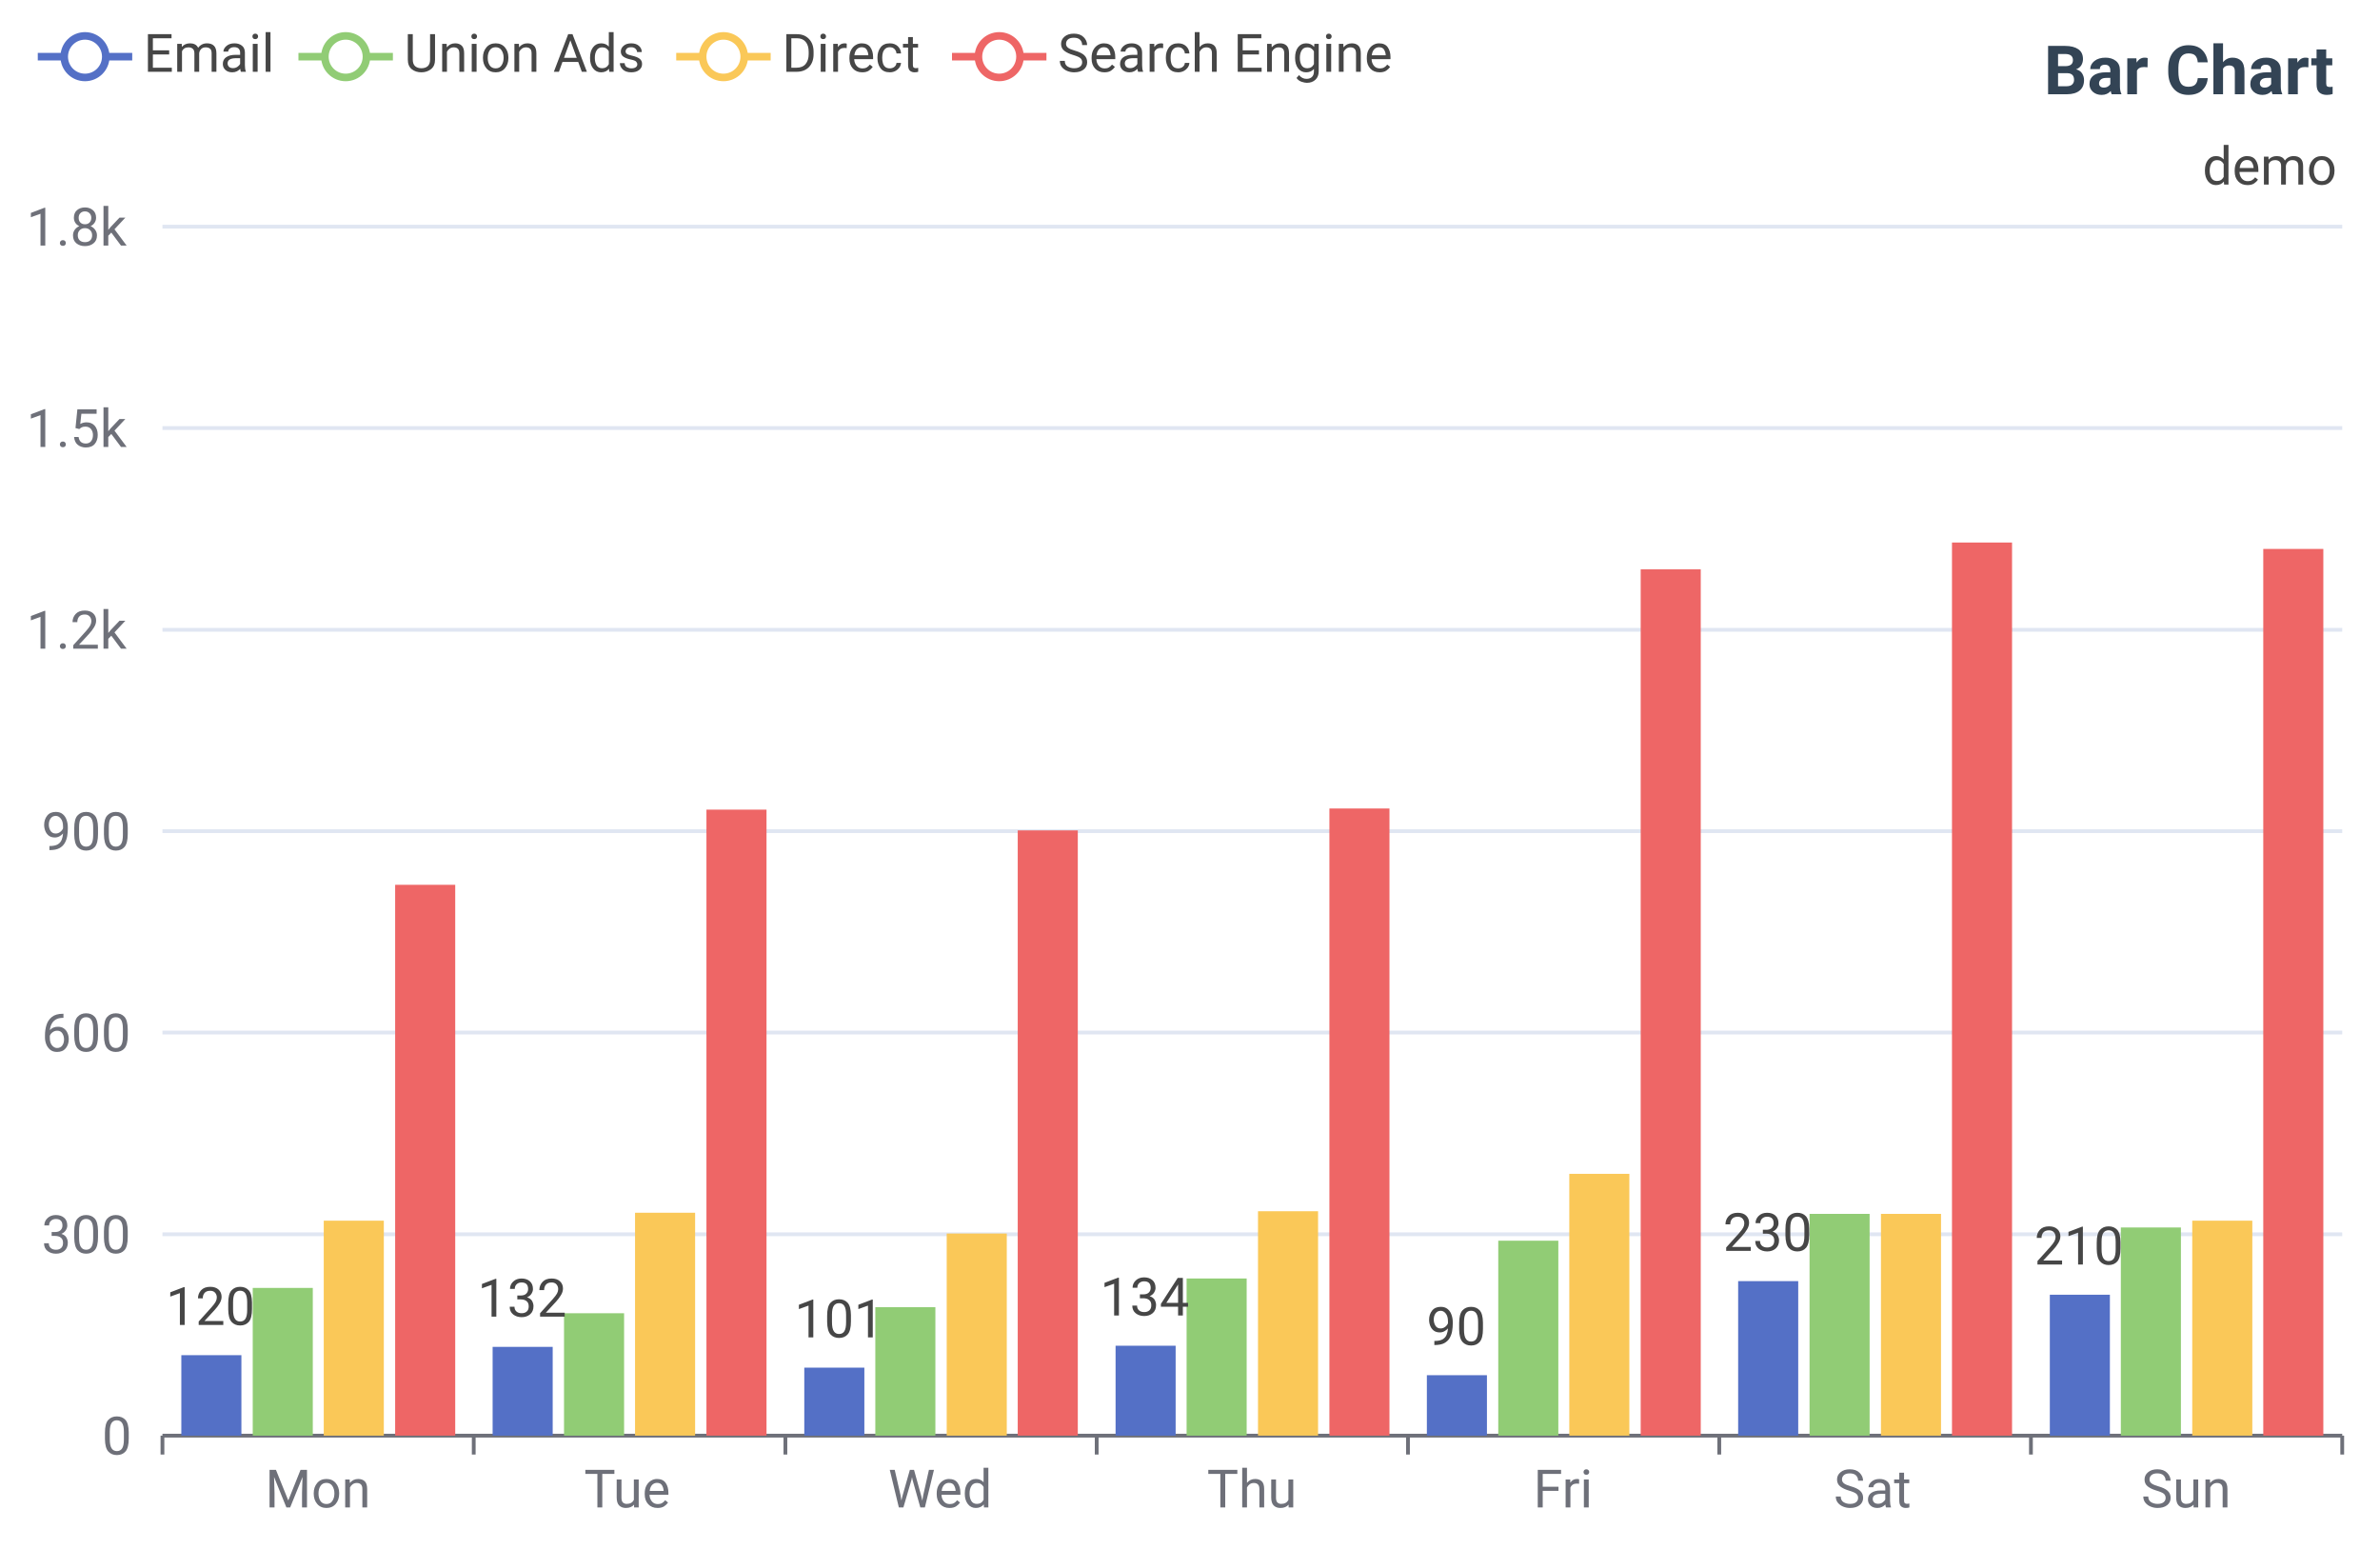
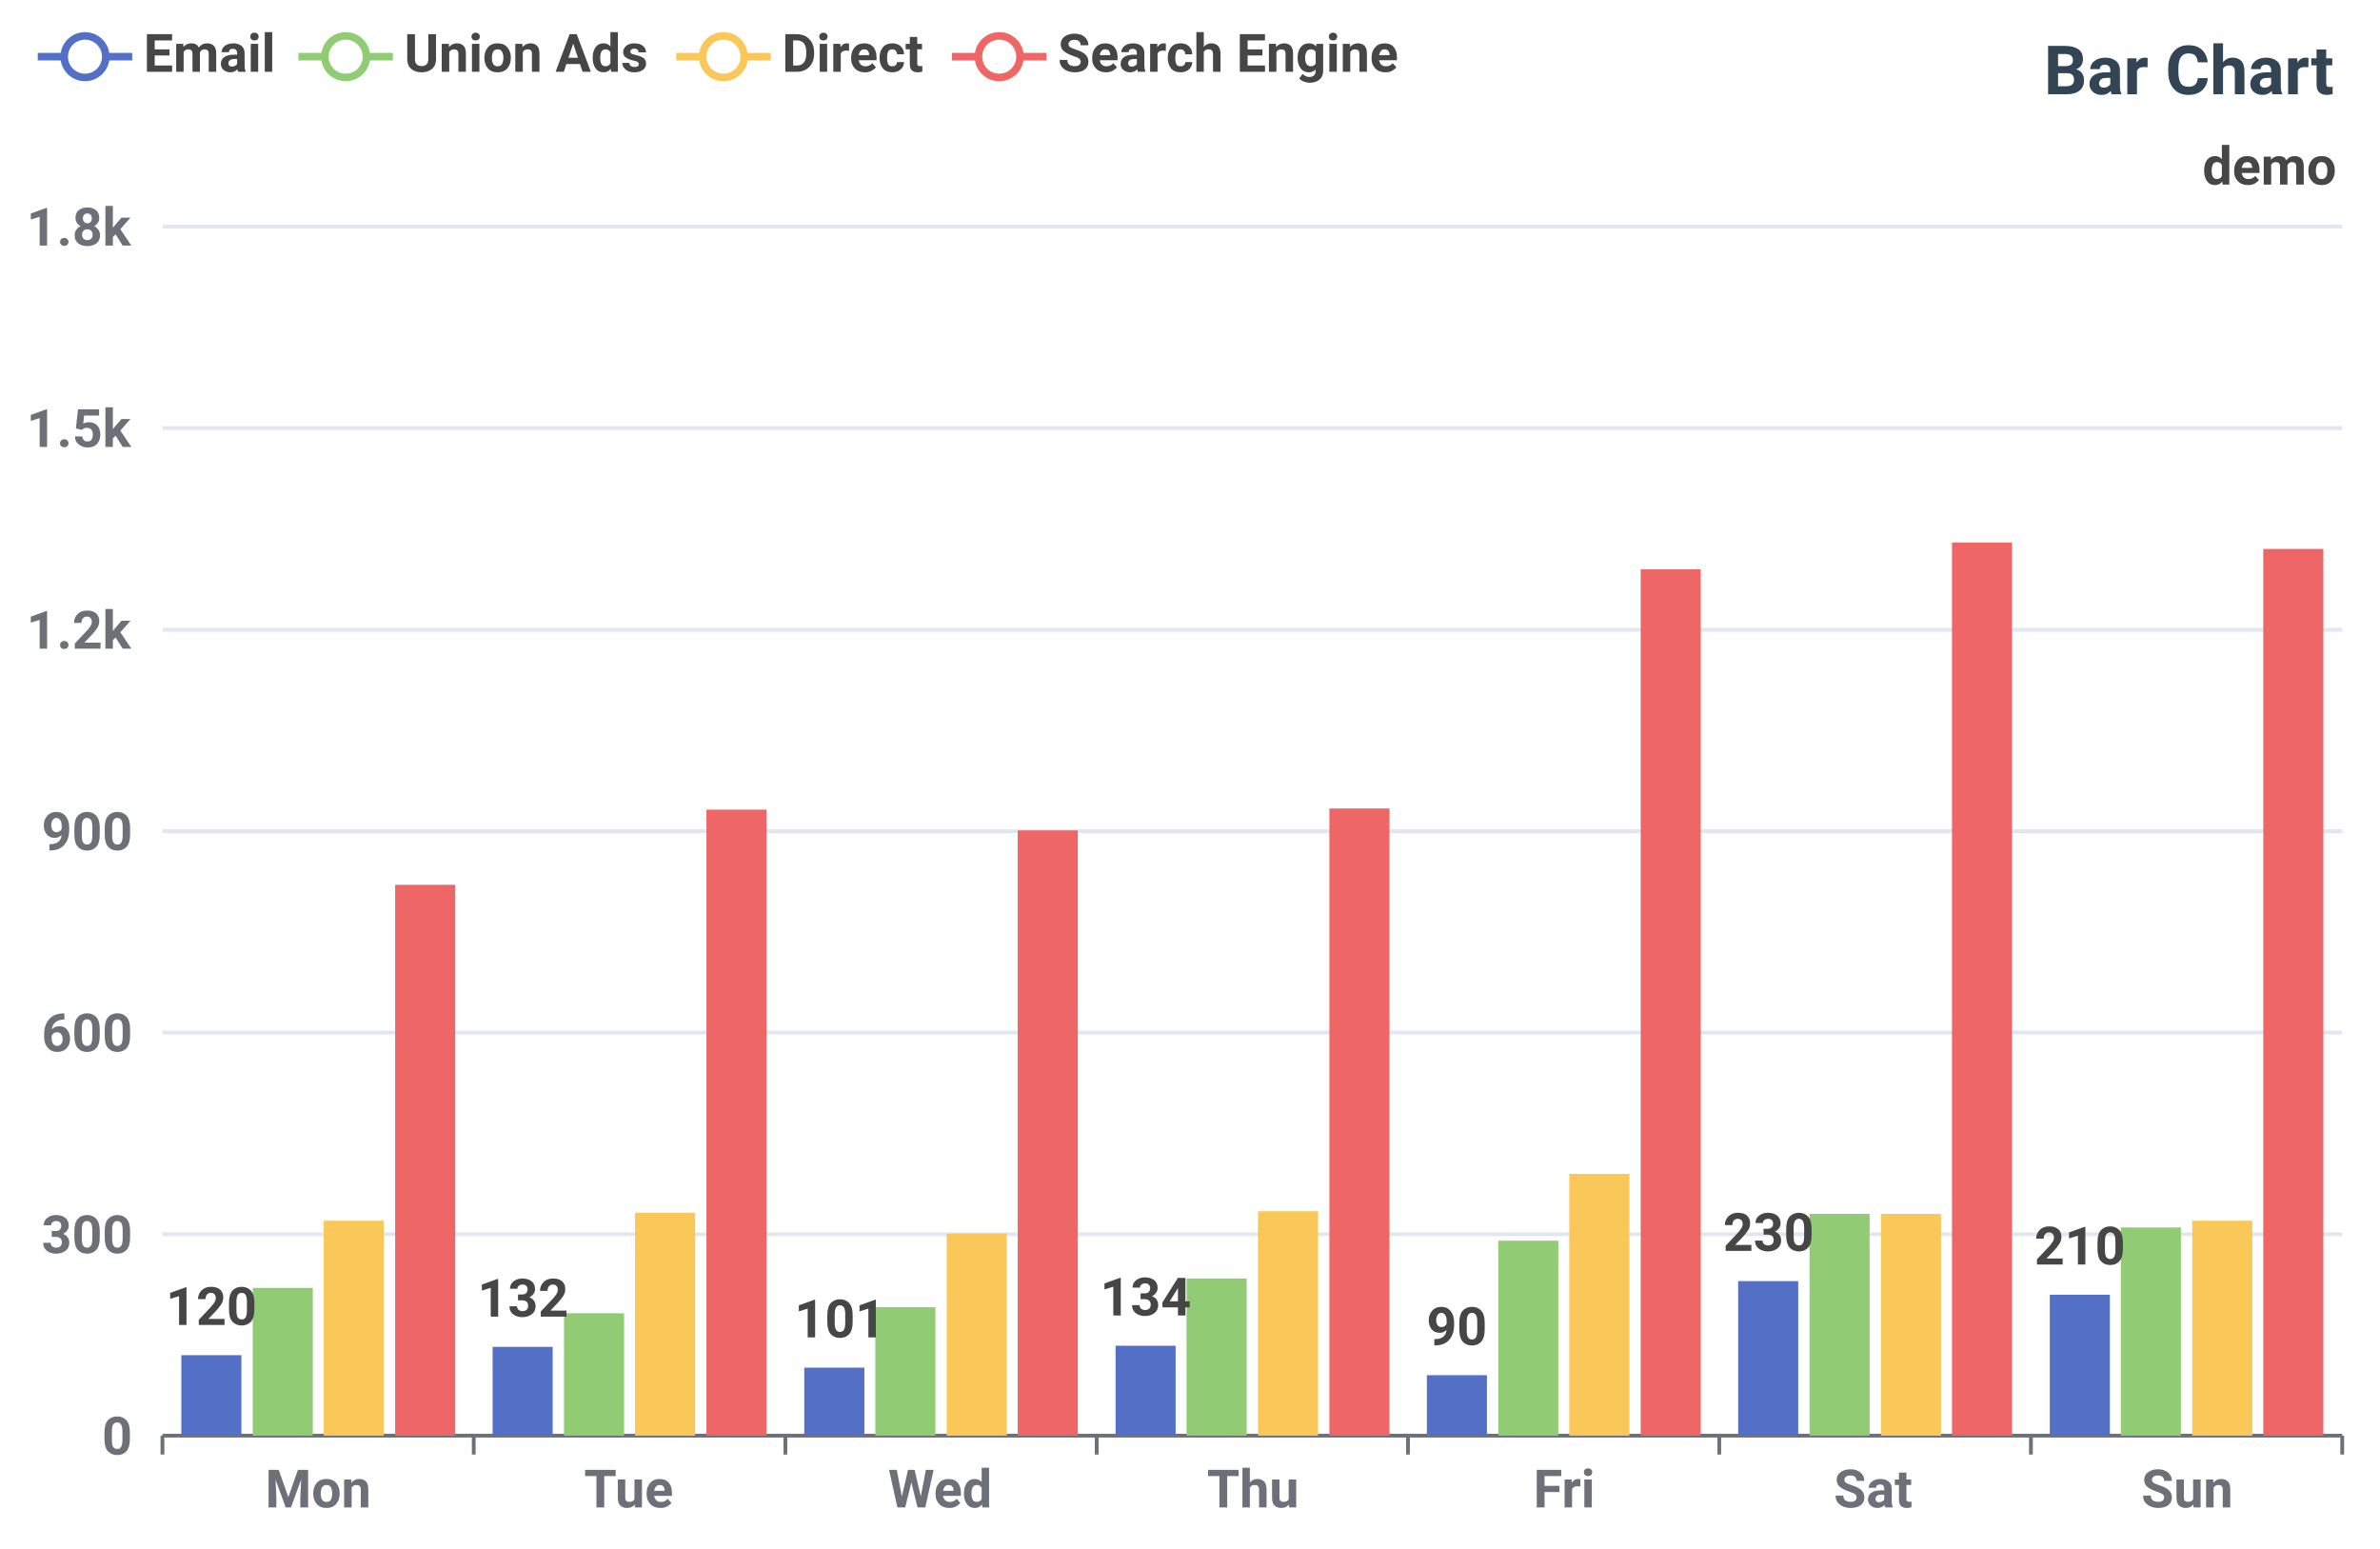
<svg xmlns="http://www.w3.org/2000/svg" width="630" height="410" viewBox="0 0 630 410">
  <rect x="0" y="0" width="630" height="410" fill="#FFFFFF" />
  <text font-size="18" x="541" y="5" dy="15" font-weight="bold" dominant-baseline="middle" font-family="Roboto" fill="#334455">
Bar Chart
</text>
-   <text font-size="14" x="583" y="35" dy="10" dominant-baseline="middle" font-family="Roboto" fill="#464646">
+   <text font-size="14" x="583" y="35" dy="10" font-weight="bold" dominant-baseline="middle" font-family="Roboto" fill="#464646">
demo
</text>
  <g>
    <line stroke-width="2" x1="10" y1="15" x2="35" y2="15" stroke="#5470C6" />
    <circle cx="22.5" cy="15" r="5.5" stroke-width="2" stroke="#5470C6" fill="#FFFFFF" />
-     <text font-size="14" x="38" y="19" font-family="Roboto" fill="#464646">
+     <text font-size="14" x="38" y="19" font-weight="bold" font-family="Roboto" fill="#464646">
Email
</text>
  </g>
  <g>
    <line stroke-width="2" x1="79" y1="15" x2="104" y2="15" stroke="#91CC75" />
    <circle cx="91.5" cy="15" r="5.5" stroke-width="2" stroke="#91CC75" fill="#FFFFFF" />
-     <text font-size="14" x="107" y="19" font-family="Roboto" fill="#464646">
+     <text font-size="14" x="107" y="19" font-weight="bold" font-family="Roboto" fill="#464646">
Union Ads
</text>
  </g>
  <g>
    <line stroke-width="2" x1="179" y1="15" x2="204" y2="15" stroke="#FAC858" />
    <circle cx="191.5" cy="15" r="5.5" stroke-width="2" stroke="#FAC858" fill="#FFFFFF" />
-     <text font-size="14" x="207" y="19" font-family="Roboto" fill="#464646">
+     <text font-size="14" x="207" y="19" font-weight="bold" font-family="Roboto" fill="#464646">
Direct
</text>
  </g>
  <g>
    <line stroke-width="2" x1="252" y1="15" x2="277" y2="15" stroke="#EE6666" />
    <circle cx="264.5" cy="15" r="5.5" stroke-width="2" stroke="#EE6666" fill="#FFFFFF" />
-     <text font-size="14" x="280" y="19" font-family="Roboto" fill="#464646">
+     <text font-size="14" x="280" y="19" font-weight="bold" font-family="Roboto" fill="#464646">
Search Engine
</text>
  </g>
  <g stroke="#E0E6F2">
    <line stroke-width="1" x1="43" y1="60" x2="620" y2="60" />
    <line stroke-width="1" x1="43" y1="113.3" x2="620" y2="113.3" />
    <line stroke-width="1" x1="43" y1="166.7" x2="620" y2="166.7" />
    <line stroke-width="1" x1="43" y1="220" x2="620" y2="220" />
    <line stroke-width="1" x1="43" y1="273.3" x2="620" y2="273.3" />
    <line stroke-width="1" x1="43" y1="326.7" x2="620" y2="326.7" />
  </g>
  <g>
-     <text font-size="14" x="7" y="65" font-family="Roboto" fill="#6E7079">
+     <text font-size="14" x="7" y="65" font-weight="bold" font-family="Roboto" fill="#6E7079">
1.8k
</text>
-     <text font-size="14" x="7" y="118.3" font-family="Roboto" fill="#6E7079">
+     <text font-size="14" x="7" y="118.3" font-weight="bold" font-family="Roboto" fill="#6E7079">
1.5k
</text>
-     <text font-size="14" x="7" y="171.7" font-family="Roboto" fill="#6E7079">
+     <text font-size="14" x="7" y="171.7" font-weight="bold" font-family="Roboto" fill="#6E7079">
1.2k
</text>
-     <text font-size="14" x="11" y="225" font-family="Roboto" fill="#6E7079">
+     <text font-size="14" x="11" y="225" font-weight="bold" font-family="Roboto" fill="#6E7079">
900
</text>
-     <text font-size="14" x="11" y="278.3" font-family="Roboto" fill="#6E7079">
+     <text font-size="14" x="11" y="278.3" font-weight="bold" font-family="Roboto" fill="#6E7079">
600
</text>
-     <text font-size="14" x="11" y="331.7" font-family="Roboto" fill="#6E7079">
+     <text font-size="14" x="11" y="331.7" font-weight="bold" font-family="Roboto" fill="#6E7079">
300
</text>
-     <text font-size="14" x="27" y="385" font-family="Roboto" fill="#6E7079">
+     <text font-size="14" x="27" y="385" font-weight="bold" font-family="Roboto" fill="#6E7079">
0
</text>
  </g>
  <g>
    <g stroke="#6E7079">
      <line stroke-width="1" x1="43" y1="380" x2="620" y2="380" />
      <line stroke-width="1" x1="43" y1="380" x2="43" y2="385" />
      <line stroke-width="1" x1="125.4" y1="380" x2="125.4" y2="385" />
      <line stroke-width="1" x1="207.9" y1="380" x2="207.9" y2="385" />
      <line stroke-width="1" x1="290.3" y1="380" x2="290.3" y2="385" />
      <line stroke-width="1" x1="372.7" y1="380" x2="372.7" y2="385" />
      <line stroke-width="1" x1="455.1" y1="380" x2="455.1" y2="385" />
      <line stroke-width="1" x1="537.6" y1="380" x2="537.6" y2="385" />
      <line stroke-width="1" x1="620" y1="380" x2="620" y2="385" />
    </g>
-     <text font-size="14" x="70.2" y="399" font-family="Roboto" fill="#6E7079">
+     <text font-size="14" x="70.2" y="399" font-weight="bold" font-family="Roboto" fill="#6E7079">
Mon
</text>
-     <text font-size="14" x="154.6" y="399" font-family="Roboto" fill="#6E7079">
+     <text font-size="14" x="154.6" y="399" font-weight="bold" font-family="Roboto" fill="#6E7079">
Tue
</text>
-     <text font-size="14" x="235.1" y="399" font-family="Roboto" fill="#6E7079">
+     <text font-size="14" x="235.1" y="399" font-weight="bold" font-family="Roboto" fill="#6E7079">
Wed
</text>
-     <text font-size="14" x="319.5" y="399" font-family="Roboto" fill="#6E7079">
+     <text font-size="14" x="319.5" y="399" font-weight="bold" font-family="Roboto" fill="#6E7079">
Thu
</text>
-     <text font-size="14" x="405.9" y="399" font-family="Roboto" fill="#6E7079">
+     <text font-size="14" x="405.9" y="399" font-weight="bold" font-family="Roboto" fill="#6E7079">
Fri
</text>
-     <text font-size="14" x="485.4" y="399" font-family="Roboto" fill="#6E7079">
+     <text font-size="14" x="485.4" y="399" font-weight="bold" font-family="Roboto" fill="#6E7079">
Sat
</text>
-     <text font-size="14" x="566.8" y="399" font-family="Roboto" fill="#6E7079">
+     <text font-size="14" x="566.8" y="399" font-weight="bold" font-family="Roboto" fill="#6E7079">
Sun
</text>
  </g>
  <rect x="48" y="358.7" width="15.9" height="21.3" fill="#5470C6" />
  <rect x="130.4" y="356.5" width="15.9" height="23.5" fill="#5470C6" />
  <rect x="212.9" y="362" width="15.9" height="18" fill="#5470C6" />
  <rect x="295.3" y="356.2" width="15.9" height="23.8" fill="#5470C6" />
  <rect x="377.7" y="364" width="15.9" height="16" fill="#5470C6" />
  <rect x="460.1" y="339.1" width="15.9" height="40.9" fill="#5470C6" />
  <rect x="542.6" y="342.7" width="15.9" height="37.3" fill="#5470C6" />
  <rect x="66.9" y="340.9" width="15.9" height="39.1" fill="#91CC75" />
  <rect x="149.3" y="347.6" width="15.9" height="32.4" fill="#91CC75" />
  <rect x="231.7" y="346" width="15.9" height="34" fill="#91CC75" />
  <rect x="314.1" y="338.4" width="15.9" height="41.6" fill="#91CC75" />
  <rect x="396.6" y="328.4" width="15.9" height="51.6" fill="#91CC75" />
  <rect x="479" y="321.3" width="15.9" height="58.7" fill="#91CC75" />
  <rect x="561.4" y="324.9" width="15.9" height="55.1" fill="#91CC75" />
  <rect x="85.7" y="323.1" width="15.9" height="56.9" fill="#FAC858" />
  <rect x="168.1" y="321" width="15.9" height="59" fill="#FAC858" />
  <rect x="250.6" y="326.5" width="15.9" height="53.5" fill="#FAC858" />
  <rect x="333" y="320.6" width="15.9" height="59.4" fill="#FAC858" />
  <rect x="415.4" y="310.7" width="15.9" height="69.3" fill="#FAC858" />
  <rect x="497.9" y="321.3" width="15.9" height="58.7" fill="#FAC858" />
  <rect x="580.3" y="323.1" width="15.9" height="56.9" fill="#FAC858" />
  <rect x="104.6" y="234.2" width="15.9" height="145.8" fill="#EE6666" />
  <rect x="187" y="214.3" width="15.9" height="165.7" fill="#EE6666" />
  <rect x="269.4" y="219.8" width="15.9" height="160.2" fill="#EE6666" />
  <rect x="351.9" y="214" width="15.9" height="166" fill="#EE6666" />
  <rect x="434.3" y="150.7" width="15.9" height="229.3" fill="#EE6666" />
  <rect x="516.7" y="143.6" width="15.9" height="236.4" fill="#EE6666" />
  <rect x="599.1" y="145.3" width="15.9" height="234.7" fill="#EE6666" />
-   <text font-size="14" x="55.9" y="358.7" dx="-12" dy="-8" font-family="Roboto" fill="#464646">
+   <text font-size="14" x="55.9" y="358.7" dx="-12" dy="-8" font-weight="bold" font-family="Roboto" fill="#464646">
120
</text>
-   <text font-size="14" x="138.4" y="356.5" dx="-12" dy="-8" font-family="Roboto" fill="#464646">
+   <text font-size="14" x="138.4" y="356.5" dx="-12" dy="-8" font-weight="bold" font-family="Roboto" fill="#464646">
132
</text>
-   <text font-size="14" x="220.8" y="362" dx="-10.5" dy="-8" font-family="Roboto" fill="#464646">
+   <text font-size="14" x="220.8" y="362" dx="-10.5" dy="-8" font-weight="bold" font-family="Roboto" fill="#464646">
101
</text>
-   <text font-size="14" x="303.2" y="356.2" dx="-12" dy="-8" font-family="Roboto" fill="#464646">
+   <text font-size="14" x="303.2" y="356.2" dx="-12" dy="-8" font-weight="bold" font-family="Roboto" fill="#464646">
134
</text>
-   <text font-size="14" x="385.6" y="364" dx="-8" dy="-8" font-family="Roboto" fill="#464646">
+   <text font-size="14" x="385.6" y="364" dx="-8" dy="-8" font-weight="bold" font-family="Roboto" fill="#464646">
90
</text>
-   <text font-size="14" x="468.1" y="339.1" dx="-12" dy="-8" font-family="Roboto" fill="#464646">
+   <text font-size="14" x="468.1" y="339.1" dx="-12" dy="-8" font-weight="bold" font-family="Roboto" fill="#464646">
230
</text>
-   <text font-size="14" x="550.5" y="342.7" dx="-12" dy="-8" font-family="Roboto" fill="#464646">
+   <text font-size="14" x="550.5" y="342.7" dx="-12" dy="-8" font-weight="bold" font-family="Roboto" fill="#464646">
210
</text>
</svg>
